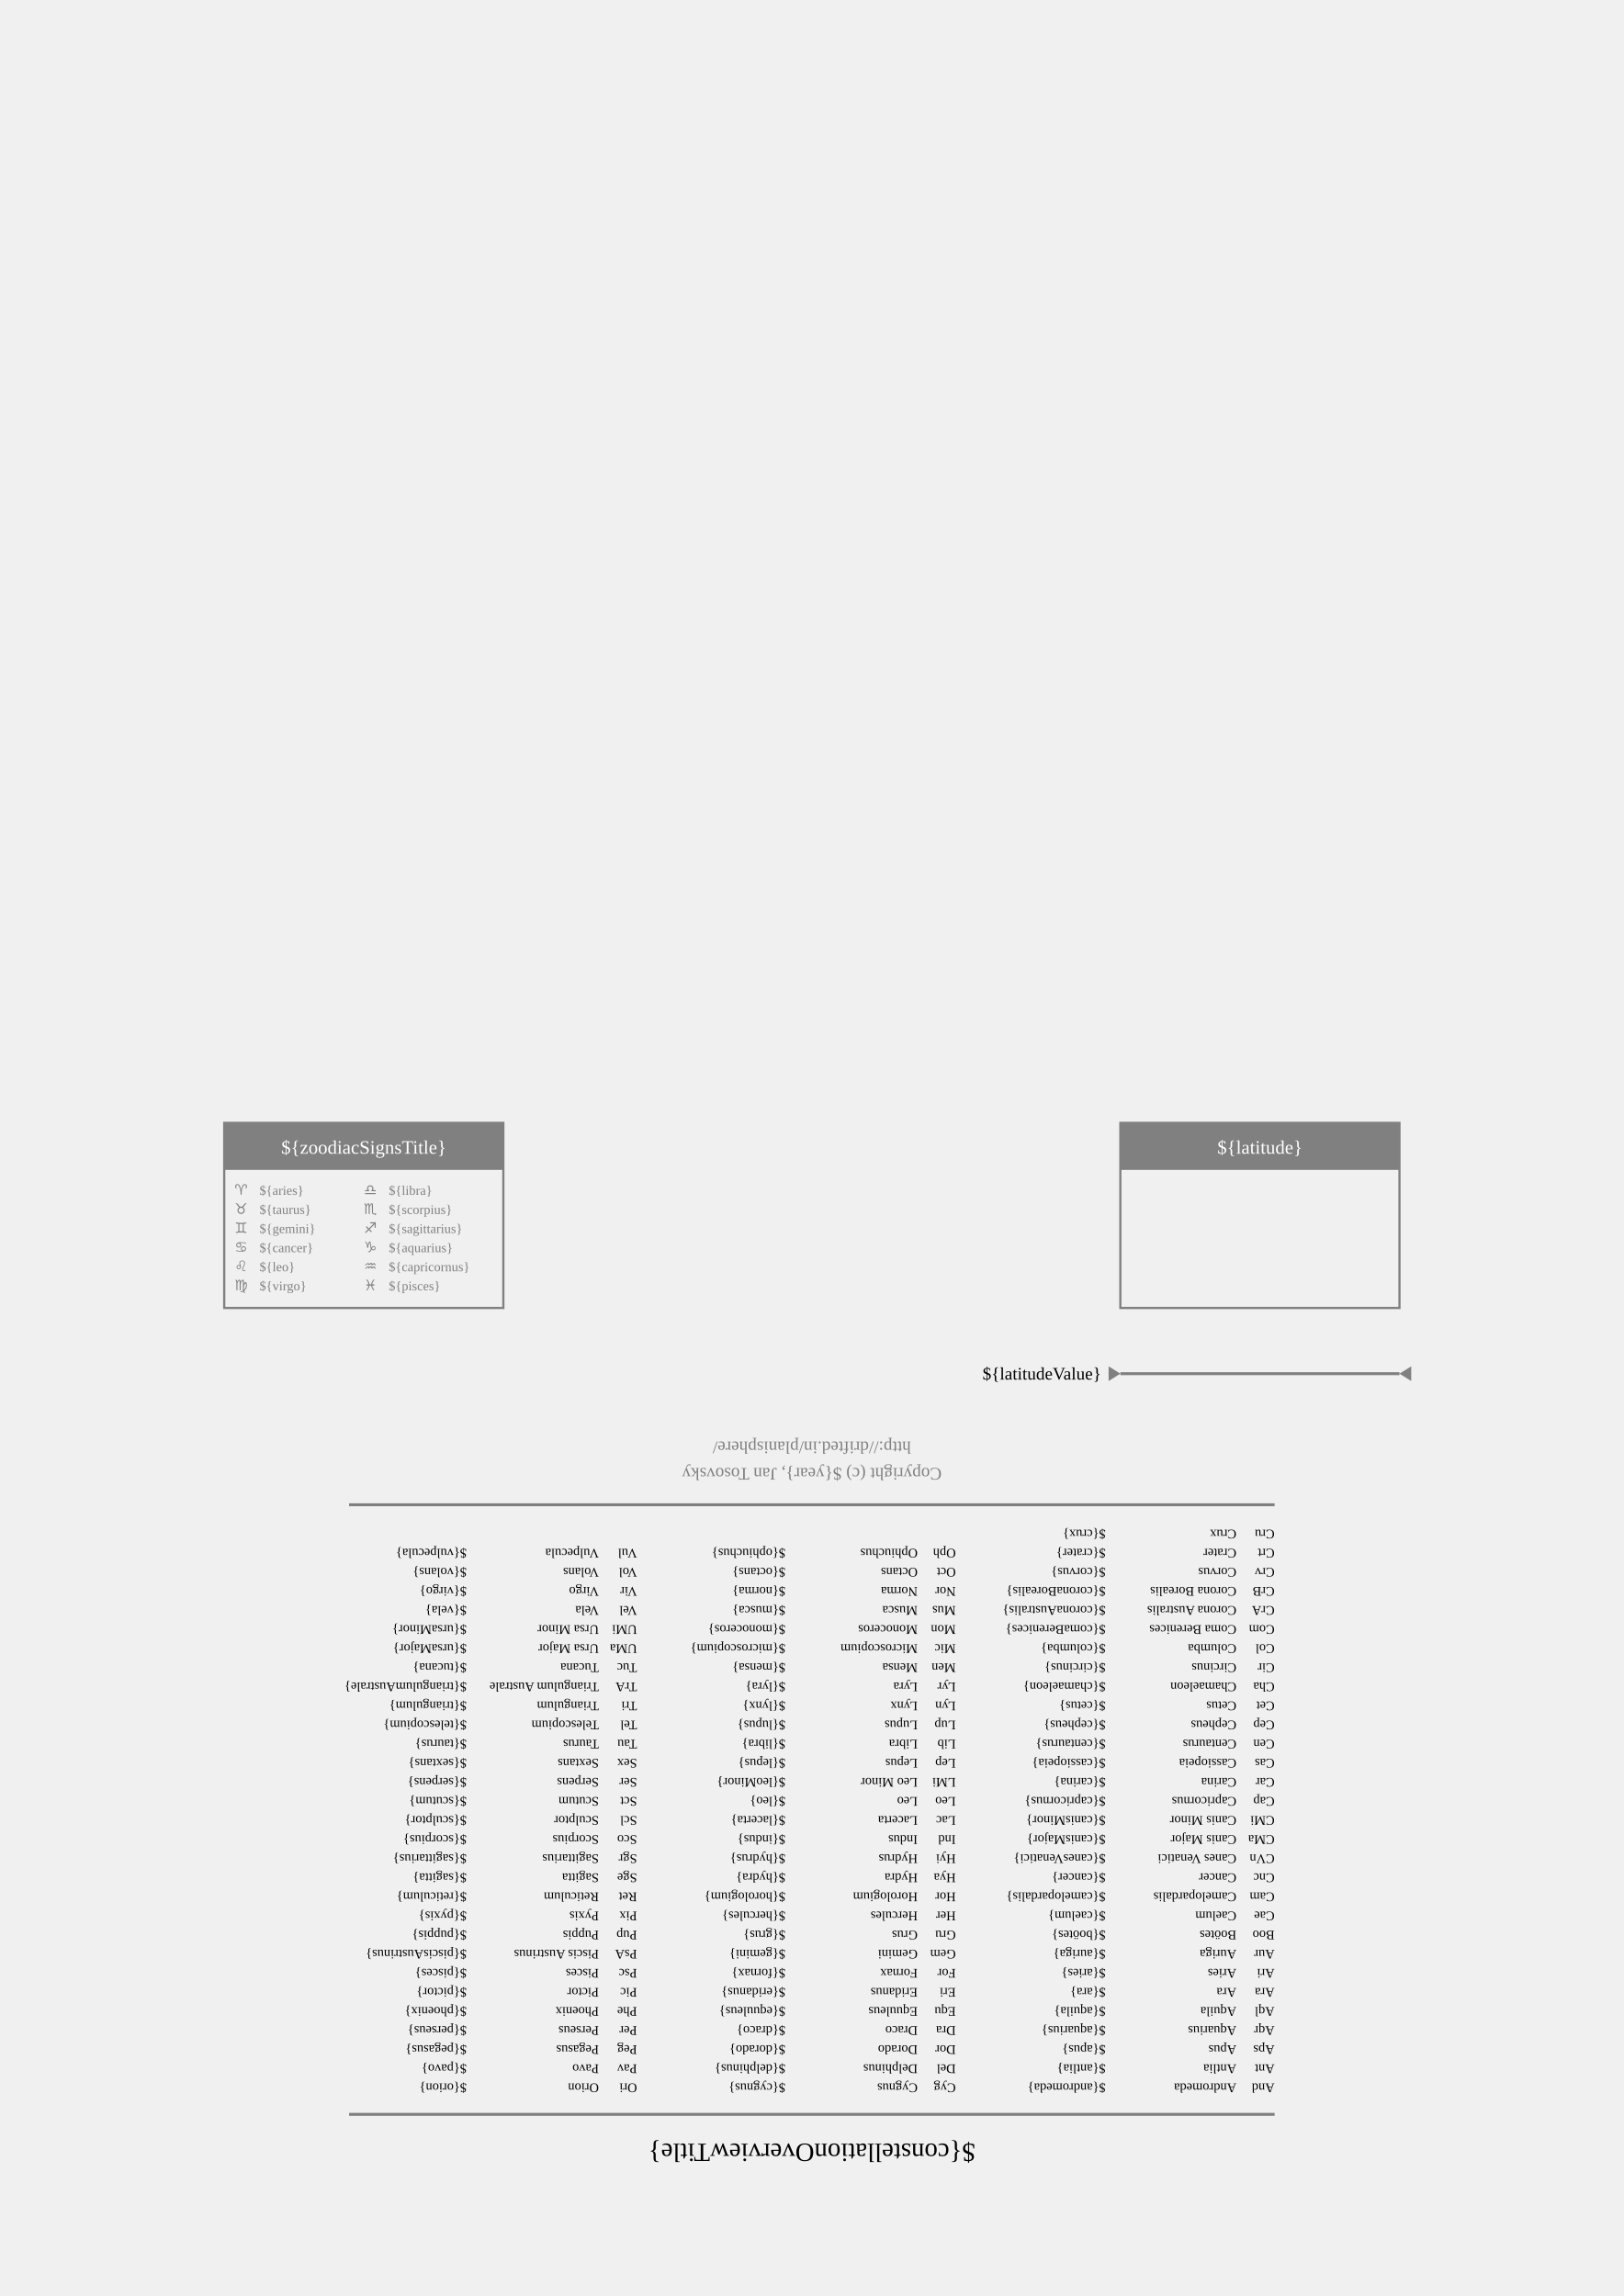
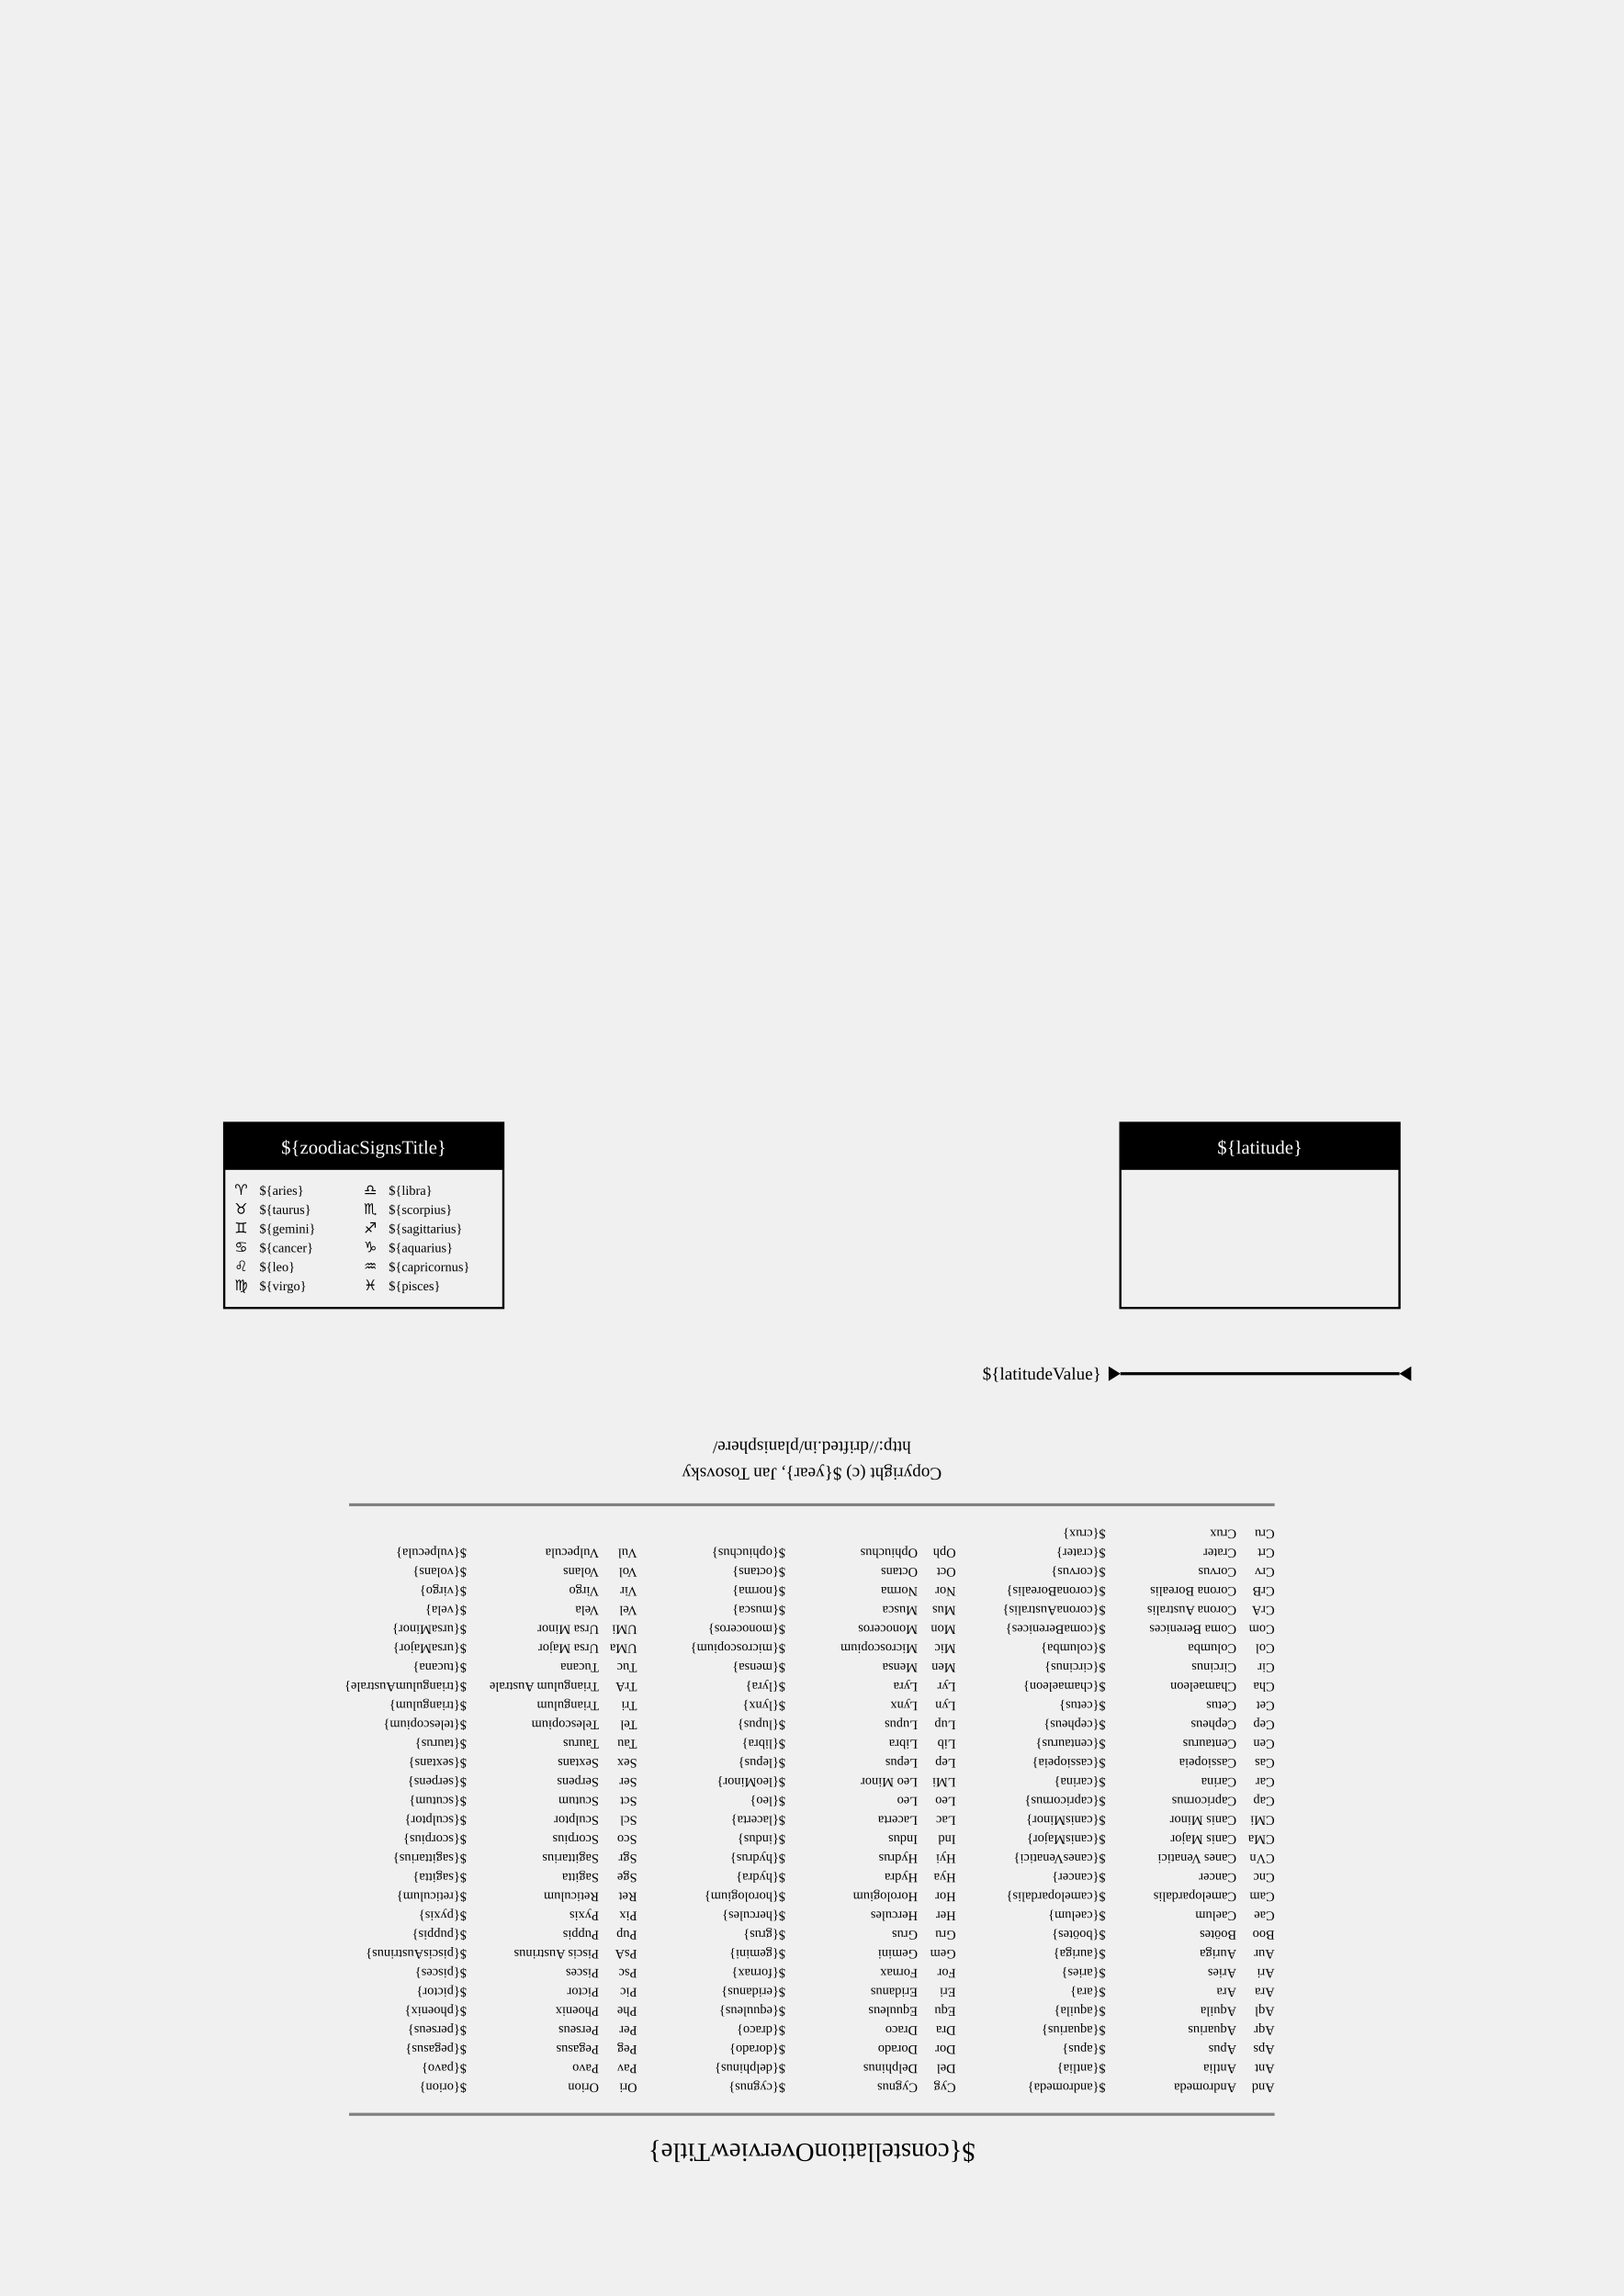
<svg xmlns="http://www.w3.org/2000/svg" xmlns:xlink="http://www.w3.org/1999/xlink" version="1.1" x="0" y="0" width="210mm" height="297mm" viewBox="0 0 840 1180">
  <defs>
    <style type="text/css" xml:space="preserve">
            
            ${droid-sans.font-face}
            ${planisphere.font-face}
            svg {
                margin: auto;
                background: white;
                font-family: ${droid-sans.font-family};
            }
            .invisible {
                fill: none;
                stroke: none;
            }            
            #cover {
                fill: white;
-                 stroke: gray;
+                 stroke: black;
            }
            .dialHoursMarkerMajor path {
-                 fill: gray;
+                 fill: black;
            }
            .dialHoursMarkerMajor text {
                fill: white;
                text-anchor: middle;
                font-size: 16px;
            }
            .dialHoursMarkerMinor text {
-                 fill: gray;
+                 fill: black;
                text-anchor: middle;
                font-size: 12px;
            }
            .dialHoursMarkerHalf {
                fill: black;
            }
            .cardinalPointLabel {
                font-size: 18px;
-                 fill: gray;
+                 fill: black;
                stroke: none;
                text-anchor: middle;
            }
            .cardinalPointTick,
            .mapAreaBorder {
                fill: white;
-                 stroke: gray;
+                 stroke: black;
                stroke-width: 3;
            }
            .bendLine {
                stroke: gray;
                stroke-width: 1;
                stroke-dasharray: 8 10;
                stroke-linecap: round;
                fill: none;
            }
            .pinMark {
                stroke: gray;
                stroke-width: 1;
                stroke-linecap: round;
            }
            .constellationOverview {
                font-size: 18px;
                text-anchor: middle;
                fill: black;
            }
            .constellations {
                fill: black;
                font-size: 9px;
            }
            .boxArea {
                fill: none;
-                 stroke: gray;
+                 stroke: black;
                stroke-width: 1.5;
            }
            .boxHeader {
-                 fill: gray;
+                 fill: black;
                stroke: none;
            }
            .boxTitle {
                fill: white;
                font-size: 13px;
                text-anchor: middle;
            }
            .boxBody {
-                 fill: gray;
+                 fill: black;
                font-size: 9px;
            }
            .astroSymbols {
-                 fill: gray;
+                 fill: black;
                font-family: ${planisphere.font-family};
                font-size: 10px;
            }
            .copyright {
                font-size: 12px;
                text-anchor: middle;
-                 fill: gray;
+                 fill: black;
            }
            #latitudeMarkerDef text {
                fill: black;
                font-size: 12px;
            }
            #latitudeMarkerDef path {
-                 fill: gray;
+                 fill: black;
            }
            #latitudeMarkerDef line {
-                 stroke: gray;
+                 stroke: black;
                stroke-width: 2;
            }
            .worldmap {
                fill: #C0C0C0;
                stroke: #C0C0C0;
            }
            
        </style>
    <path id="mapArea" d="" />
    <path id="monthsArea" d="" />
    <path id="dialMonthsLabelMajorPath" d="" />
    <path id="dialMonthsLabelMinorPath" d="" />
    <g id="dialHoursMarkerMajorSingle" class="dialHoursMarkerMajor">
      <path d="M0 0L-22.17 38.4H22.17Z" stroke="none" />
      <text y="30" x="0">#</text>
    </g>
    <g id="dialHoursMarkerMajorDouble" class="dialHoursMarkerMajor">
      <path d="M0 0L-22.17 38.4H22.17Z" stroke="none" />
      <g transform="rotate(180)">
        <text y="-20" x="0">#</text>
      </g>
    </g>
    <g id="dialHoursMarkerMinorSingle" class="dialHoursMarkerMinor">
      <text y="56" x="0">#</text>
    </g>
    <g id="dialHoursMarkerMinorDouble" class="dialHoursMarkerMinor">
      <g transform="rotate(180)">
        <text y="-45" x="0">#</text>
      </g>
    </g>
    <g id="dialHoursMarkerHalf" class="dialHoursMarkerHalf">
      <path d="M0 0L-4.434 7.68H4.434Z" stroke="none" />
    </g>
    <g id="cardinalPointLabelPaths" />
    <g id="latitudeMarkerDef">
      <text x="-13" y="4" text-anchor="end">${latitudeValue}</text>
      <path d="M0 0L-8 -5L-8 5Z" />
      <path d="M190 0L198 -5L198 5Z" />
      <line x1="0" y1="0" x2="190" y2="0" />
    </g>
  </defs>
  <g transform="translate(420, 330) scale(0.76, 0.76)">
    <g id="contentGenerated">
      <g id="frontGraphics">
        <g id="cover" />
        <g id="scales" />
        <g id="mapAreaBorder" />
      </g>
    </g>
    <g transform="translate(-240, -160) rotate(180, 240, 160) translate(240, -840)">
      <g transform="translate(0, 440)">
        <text class="copyright">Copyright (c) ${year}, Jan Tosovsky</text>
        <text y="18" class="copyright">http://drifted.in/planisphere/</text>
      </g>
      <path d="M-315 0h630" style="stroke:gray;stroke-width:2;" />
      <path d="M-315 415h630" style="stroke:gray;stroke-width:2;" />
      <g transform="translate(0, -20)">
        <text class="constellationOverview">${constellationOverviewTitle}</text>
      </g>
      <g transform="translate(-315, 21)">
        <g>
          <text class="constellations">
            <tspan x="0">And</tspan>
            <tspan x="0" dy="13">Ant</tspan>
            <tspan x="0" dy="13">Aps</tspan>
            <tspan x="0" dy="13">Aqr</tspan>
            <tspan x="0" dy="13">Aql</tspan>
            <tspan x="0" dy="13">Ara</tspan>
            <tspan x="0" dy="13">Ari</tspan>
            <tspan x="0" dy="13">Aur</tspan>
            <tspan x="0" dy="13">Boo</tspan>
            <tspan x="0" dy="13">Cae</tspan>
            <tspan x="0" dy="13">Cam</tspan>
            <tspan x="0" dy="13">Cnc</tspan>
            <tspan x="0" dy="13">CVn</tspan>
            <tspan x="0" dy="13">CMa</tspan>
            <tspan x="0" dy="13">CMi</tspan>
            <tspan x="0" dy="13">Cap</tspan>
            <tspan x="0" dy="13">Car</tspan>
            <tspan x="0" dy="13">Cas</tspan>
            <tspan x="0" dy="13">Cen</tspan>
            <tspan x="0" dy="13">Cep</tspan>
            <tspan x="0" dy="13">Cet</tspan>
            <tspan x="0" dy="13">Cha</tspan>
            <tspan x="0" dy="13">Cir</tspan>
            <tspan x="0" dy="13">Col</tspan>
            <tspan x="0" dy="13">Com</tspan>
            <tspan x="0" dy="13">CrA</tspan>
            <tspan x="0" dy="13">CrB</tspan>
            <tspan x="0" dy="13">Crv</tspan>
            <tspan x="0" dy="13">Crt</tspan>
            <tspan x="0" dy="13">Cru</tspan>
          </text>
        </g>
        <g transform="translate(26, 0)">
          <text class="constellations">
            <tspan x="0">Andromeda</tspan>
            <tspan x="0" dy="13">Antlia</tspan>
            <tspan x="0" dy="13">Apus</tspan>
            <tspan x="0" dy="13">Aquarius</tspan>
            <tspan x="0" dy="13">Aquila</tspan>
            <tspan x="0" dy="13">Ara</tspan>
            <tspan x="0" dy="13">Aries</tspan>
            <tspan x="0" dy="13">Auriga</tspan>
            <tspan x="0" dy="13">Boötes</tspan>
            <tspan x="0" dy="13">Caelum</tspan>
            <tspan x="0" dy="13">Camelopardalis</tspan>
            <tspan x="0" dy="13">Cancer</tspan>
            <tspan x="0" dy="13">Canes Venatici</tspan>
            <tspan x="0" dy="13">Canis Major</tspan>
            <tspan x="0" dy="13">Canis Minor</tspan>
            <tspan x="0" dy="13">Capricornus</tspan>
            <tspan x="0" dy="13">Carina</tspan>
            <tspan x="0" dy="13">Cassiopeia</tspan>
            <tspan x="0" dy="13">Centaurus</tspan>
            <tspan x="0" dy="13">Cepheus</tspan>
            <tspan x="0" dy="13">Cetus</tspan>
            <tspan x="0" dy="13">Chamaeleon</tspan>
            <tspan x="0" dy="13">Circinus</tspan>
            <tspan x="0" dy="13">Columba</tspan>
            <tspan x="0" dy="13">Coma Berenices</tspan>
            <tspan x="0" dy="13">Corona Australis</tspan>
            <tspan x="0" dy="13">Corona Borealis</tspan>
            <tspan x="0" dy="13">Corvus</tspan>
            <tspan x="0" dy="13">Crater</tspan>
            <tspan x="0" dy="13">Crux</tspan>
          </text>
        </g>
        <g transform="translate(115, 0)">
          <text class="constellations">
            <tspan x="0">${andromeda}</tspan>
            <tspan x="0" dy="13">${antlia}</tspan>
            <tspan x="0" dy="13">${apus}</tspan>
            <tspan x="0" dy="13">${aquarius}</tspan>
            <tspan x="0" dy="13">${aquila}</tspan>
            <tspan x="0" dy="13">${ara}</tspan>
            <tspan x="0" dy="13">${aries}</tspan>
            <tspan x="0" dy="13">${auriga}</tspan>
            <tspan x="0" dy="13">${boötes}</tspan>
            <tspan x="0" dy="13">${caelum}</tspan>
            <tspan x="0" dy="13">${camelopardalis}</tspan>
            <tspan x="0" dy="13">${cancer}</tspan>
            <tspan x="0" dy="13">${canesVenatici}</tspan>
            <tspan x="0" dy="13">${canisMajor}</tspan>
            <tspan x="0" dy="13">${canisMinor}</tspan>
            <tspan x="0" dy="13">${capricornus}</tspan>
            <tspan x="0" dy="13">${carina}</tspan>
            <tspan x="0" dy="13">${cassiopeia}</tspan>
            <tspan x="0" dy="13">${centaurus}</tspan>
            <tspan x="0" dy="13">${cepheus}</tspan>
            <tspan x="0" dy="13">${cetus}</tspan>
            <tspan x="0" dy="13">${chamaeleon}</tspan>
            <tspan x="0" dy="13">${circinus}</tspan>
            <tspan x="0" dy="13">${columba}</tspan>
            <tspan x="0" dy="13">${comaBerenices}</tspan>
            <tspan x="0" dy="13">${coronaAustralis}</tspan>
            <tspan x="0" dy="13">${coronaBorealis}</tspan>
            <tspan x="0" dy="13">${corvus}</tspan>
            <tspan x="0" dy="13">${crater}</tspan>
            <tspan x="0" dy="13">${crux}</tspan>
          </text>
        </g>
        <g transform="translate(217, 0)">
          <text class="constellations">
            <tspan x="0">Cyg</tspan>
            <tspan x="0" dy="13">Del</tspan>
            <tspan x="0" dy="13">Dor</tspan>
            <tspan x="0" dy="13">Dra</tspan>
            <tspan x="0" dy="13">Equ</tspan>
            <tspan x="0" dy="13">Eri</tspan>
            <tspan x="0" dy="13">For</tspan>
            <tspan x="0" dy="13">Gem</tspan>
            <tspan x="0" dy="13">Gru</tspan>
            <tspan x="0" dy="13">Her</tspan>
            <tspan x="0" dy="13">Hor</tspan>
            <tspan x="0" dy="13">Hya</tspan>
            <tspan x="0" dy="13">Hyi</tspan>
            <tspan x="0" dy="13">Ind</tspan>
            <tspan x="0" dy="13">Lac</tspan>
            <tspan x="0" dy="13">Leo</tspan>
            <tspan x="0" dy="13">LMi</tspan>
            <tspan x="0" dy="13">Lep</tspan>
            <tspan x="0" dy="13">Lib</tspan>
            <tspan x="0" dy="13">Lup</tspan>
            <tspan x="0" dy="13">Lyn</tspan>
            <tspan x="0" dy="13">Lyr</tspan>
            <tspan x="0" dy="13">Men</tspan>
            <tspan x="0" dy="13">Mic</tspan>
            <tspan x="0" dy="13">Mon</tspan>
            <tspan x="0" dy="13">Mus</tspan>
            <tspan x="0" dy="13">Nor</tspan>
            <tspan x="0" dy="13">Oct</tspan>
            <tspan x="0" dy="13">Oph</tspan>
          </text>
        </g>
        <g transform="translate(243, 0)">
          <text class="constellations">
            <tspan x="0">Cygnus</tspan>
            <tspan x="0" dy="13">Delphinus</tspan>
            <tspan x="0" dy="13">Dorado</tspan>
            <tspan x="0" dy="13">Draco</tspan>
            <tspan x="0" dy="13">Equuleus</tspan>
            <tspan x="0" dy="13">Eridanus</tspan>
            <tspan x="0" dy="13">Fornax</tspan>
            <tspan x="0" dy="13">Gemini</tspan>
            <tspan x="0" dy="13">Grus</tspan>
            <tspan x="0" dy="13">Hercules</tspan>
            <tspan x="0" dy="13">Horologium</tspan>
            <tspan x="0" dy="13">Hydra</tspan>
            <tspan x="0" dy="13">Hydrus</tspan>
            <tspan x="0" dy="13">Indus</tspan>
            <tspan x="0" dy="13">Lacerta</tspan>
            <tspan x="0" dy="13">Leo</tspan>
            <tspan x="0" dy="13">Leo Minor</tspan>
            <tspan x="0" dy="13">Lepus</tspan>
            <tspan x="0" dy="13">Libra</tspan>
            <tspan x="0" dy="13">Lupus</tspan>
            <tspan x="0" dy="13">Lynx</tspan>
            <tspan x="0" dy="13">Lyra</tspan>
            <tspan x="0" dy="13">Mensa</tspan>
            <tspan x="0" dy="13">Microscopium</tspan>
            <tspan x="0" dy="13">Monoceros</tspan>
            <tspan x="0" dy="13">Musca</tspan>
            <tspan x="0" dy="13">Norma</tspan>
            <tspan x="0" dy="13">Octans</tspan>
            <tspan x="0" dy="13">Ophiuchus</tspan>
          </text>
        </g>
        <g transform="translate(333, 0)">
          <text class="constellations">
            <tspan x="0">${cygnus}</tspan>
            <tspan x="0" dy="13">${delphinus}</tspan>
            <tspan x="0" dy="13">${dorado}</tspan>
            <tspan x="0" dy="13">${draco}</tspan>
            <tspan x="0" dy="13">${equuleus}</tspan>
            <tspan x="0" dy="13">${eridanus}</tspan>
            <tspan x="0" dy="13">${fornax}</tspan>
            <tspan x="0" dy="13">${gemini}</tspan>
            <tspan x="0" dy="13">${grus}</tspan>
            <tspan x="0" dy="13">${hercules}</tspan>
            <tspan x="0" dy="13">${horologium}</tspan>
            <tspan x="0" dy="13">${hydra}</tspan>
            <tspan x="0" dy="13">${hydrus}</tspan>
            <tspan x="0" dy="13">${indus}</tspan>
            <tspan x="0" dy="13">${lacerta}</tspan>
            <tspan x="0" dy="13">${leo}</tspan>
            <tspan x="0" dy="13">${leoMinor}</tspan>
            <tspan x="0" dy="13">${lepus}</tspan>
            <tspan x="0" dy="13">${libra}</tspan>
            <tspan x="0" dy="13">${lupus}</tspan>
            <tspan x="0" dy="13">${lynx}</tspan>
            <tspan x="0" dy="13">${lyra}</tspan>
            <tspan x="0" dy="13">${mensa}</tspan>
            <tspan x="0" dy="13">${microscopium}</tspan>
            <tspan x="0" dy="13">${monoceros}</tspan>
            <tspan x="0" dy="13">${musca}</tspan>
            <tspan x="0" dy="13">${norma}</tspan>
            <tspan x="0" dy="13">${octans}</tspan>
            <tspan x="0" dy="13">${ophiuchus}</tspan>
          </text>
        </g>
        <g transform="translate(434, 0)">
          <text class="constellations">
            <tspan x="0">Ori</tspan>
            <tspan x="0" dy="13">Pav</tspan>
            <tspan x="0" dy="13">Peg</tspan>
            <tspan x="0" dy="13">Per</tspan>
            <tspan x="0" dy="13">Phe</tspan>
            <tspan x="0" dy="13">Pic</tspan>
            <tspan x="0" dy="13">Psc</tspan>
            <tspan x="0" dy="13">PsA</tspan>
            <tspan x="0" dy="13">Pup</tspan>
            <tspan x="0" dy="13">Pix</tspan>
            <tspan x="0" dy="13">Ret</tspan>
            <tspan x="0" dy="13">Sge</tspan>
            <tspan x="0" dy="13">Sgr</tspan>
            <tspan x="0" dy="13">Sco</tspan>
            <tspan x="0" dy="13">Scl</tspan>
            <tspan x="0" dy="13">Sct</tspan>
            <tspan x="0" dy="13">Ser</tspan>
            <tspan x="0" dy="13">Sex</tspan>
            <tspan x="0" dy="13">Tau</tspan>
            <tspan x="0" dy="13">Tel</tspan>
            <tspan x="0" dy="13">Tri</tspan>
            <tspan x="0" dy="13">TrA</tspan>
            <tspan x="0" dy="13">Tuc</tspan>
            <tspan x="0" dy="13">UMa</tspan>
            <tspan x="0" dy="13">UMi</tspan>
            <tspan x="0" dy="13">Vel</tspan>
            <tspan x="0" dy="13">Vir</tspan>
            <tspan x="0" dy="13">Vol</tspan>
            <tspan x="0" dy="13">Vul</tspan>
          </text>
        </g>
        <g transform="translate(460, 0)">
          <text class="constellations">
            <tspan x="0">Orion</tspan>
            <tspan x="0" dy="13">Pavo</tspan>
            <tspan x="0" dy="13">Pegasus</tspan>
            <tspan x="0" dy="13">Perseus</tspan>
            <tspan x="0" dy="13">Phoenix</tspan>
            <tspan x="0" dy="13">Pictor</tspan>
            <tspan x="0" dy="13">Pisces</tspan>
            <tspan x="0" dy="13">Piscis Austrinus</tspan>
            <tspan x="0" dy="13">Puppis</tspan>
            <tspan x="0" dy="13">Pyxis</tspan>
            <tspan x="0" dy="13">Reticulum</tspan>
            <tspan x="0" dy="13">Sagitta</tspan>
            <tspan x="0" dy="13">Sagittarius</tspan>
            <tspan x="0" dy="13">Scorpius</tspan>
            <tspan x="0" dy="13">Sculptor</tspan>
            <tspan x="0" dy="13">Scutum</tspan>
            <tspan x="0" dy="13">Serpens</tspan>
            <tspan x="0" dy="13">Sextans</tspan>
            <tspan x="0" dy="13">Taurus</tspan>
            <tspan x="0" dy="13">Telescopium</tspan>
            <tspan x="0" dy="13">Triangulum</tspan>
            <tspan x="0" dy="13">Triangulum Australe</tspan>
            <tspan x="0" dy="13">Tucana</tspan>
            <tspan x="0" dy="13">Ursa Major</tspan>
            <tspan x="0" dy="13">Ursa Minor</tspan>
            <tspan x="0" dy="13">Vela</tspan>
            <tspan x="0" dy="13">Virgo</tspan>
            <tspan x="0" dy="13">Volans</tspan>
            <tspan x="0" dy="13">Vulpecula</tspan>
          </text>
        </g>
        <g transform="translate(550, 0)">
          <text class="constellations">
            <tspan x="0">${orion}</tspan>
            <tspan x="0" dy="13">${pavo}</tspan>
            <tspan x="0" dy="13">${pegasus}</tspan>
            <tspan x="0" dy="13">${perseus}</tspan>
            <tspan x="0" dy="13">${phoenix}</tspan>
            <tspan x="0" dy="13">${pictor}</tspan>
            <tspan x="0" dy="13">${pisces}</tspan>
            <tspan x="0" dy="13">${piscisAustrinus}</tspan>
            <tspan x="0" dy="13">${puppis}</tspan>
            <tspan x="0" dy="13">${pyxis}</tspan>
            <tspan x="0" dy="13">${reticulum}</tspan>
            <tspan x="0" dy="13">${sagitta}</tspan>
            <tspan x="0" dy="13">${sagittarius}</tspan>
            <tspan x="0" dy="13">${scorpius}</tspan>
            <tspan x="0" dy="13">${sculptor}</tspan>
            <tspan x="0" dy="13">${scutum}</tspan>
            <tspan x="0" dy="13">${serpens}</tspan>
            <tspan x="0" dy="13">${sextans}</tspan>
            <tspan x="0" dy="13">${taurus}</tspan>
            <tspan x="0" dy="13">${telescopium}</tspan>
            <tspan x="0" dy="13">${triangulum}</tspan>
            <tspan x="0" dy="13">${triangulumAustrale}</tspan>
            <tspan x="0" dy="13">${tucana}</tspan>
            <tspan x="0" dy="13">${ursaMajor}</tspan>
            <tspan x="0" dy="13">${ursaMinor}</tspan>
            <tspan x="0" dy="13">${vela}</tspan>
            <tspan x="0" dy="13">${virgo}</tspan>
            <tspan x="0" dy="13">${volans}</tspan>
            <tspan x="0" dy="13">${vulpecula}</tspan>
          </text>
        </g>
      </g>
    </g>
    <g transform="translate(-400, 325)">
      <g id="objectSymbolsBox">
        <rect class="boxArea" x="0" y="0" width="190" height="126" />
        <rect class="boxHeader" x="0" y="0" width="190" height="32" />
        <text x="95" y="21" class="boxTitle">${zoodiacSignsTitle}</text>
        <g transform="translate(7, 36)" class="astroSymbols">
          <text>
            <tspan x="0" dy="13">♈</tspan>
            <tspan x="0" dy="13">♉</tspan>
            <tspan x="0" dy="13">♊</tspan>
            <tspan x="0" dy="13">♋</tspan>
            <tspan x="0" dy="13">♌</tspan>
            <tspan x="0" dy="13">♍</tspan>
          </text>
        </g>
        <g transform="translate(24, 36)" class="boxBody">
          <text>
            <tspan x="0" dy="13">${aries}</tspan>
            <tspan x="0" dy="13">${taurus}</tspan>
            <tspan x="0" dy="13">${gemini}</tspan>
            <tspan x="0" dy="13">${cancer}</tspan>
            <tspan x="0" dy="13">${leo}</tspan>
            <tspan x="0" dy="13">${virgo}</tspan>
          </text>
        </g>
        <g transform="translate(95, 36)" class="astroSymbols">
          <text>
            <tspan x="0" dy="13">♎</tspan>
            <tspan x="0" dy="13">♏</tspan>
            <tspan x="0" dy="13">♐</tspan>
            <tspan x="0" dy="13">♑</tspan>
            <tspan x="0" dy="13">♒</tspan>
            <tspan x="0" dy="13">♓</tspan>
          </text>
        </g>
        <g transform="translate(112, 36)" class="boxBody">
          <text>
            <tspan x="0" dy="13">${libra}</tspan>
            <tspan x="0" dy="13">${scorpius}</tspan>
            <tspan x="0" dy="13">${sagittarius}</tspan>
            <tspan x="0" dy="13">${aquarius}</tspan>
            <tspan x="0" dy="13">${capricornus}</tspan>
            <tspan x="0" dy="13">${pisces}</tspan>
          </text>
        </g>
      </g>
    </g>
    <g transform="translate(210, 325)">
      <g id="latitudeBox">
        <rect class="boxArea" x="0" y="0" width="190" height="126" />
        <rect class="boxHeader" x="0" y="0" width="190" height="32" />
        <text x="95" y="21" class="boxTitle">${latitude}</text>
        <g transform="translate(0.75, 32)">
          <g id="worldmap" />
        </g>
        <g transform="translate(0, 78.25)">
          <use id="latitudeMarker" x="0" y="92.5" xlink:href="#latitudeMarkerDef" />
        </g>
      </g>
    </g>
  </g>
</svg>
